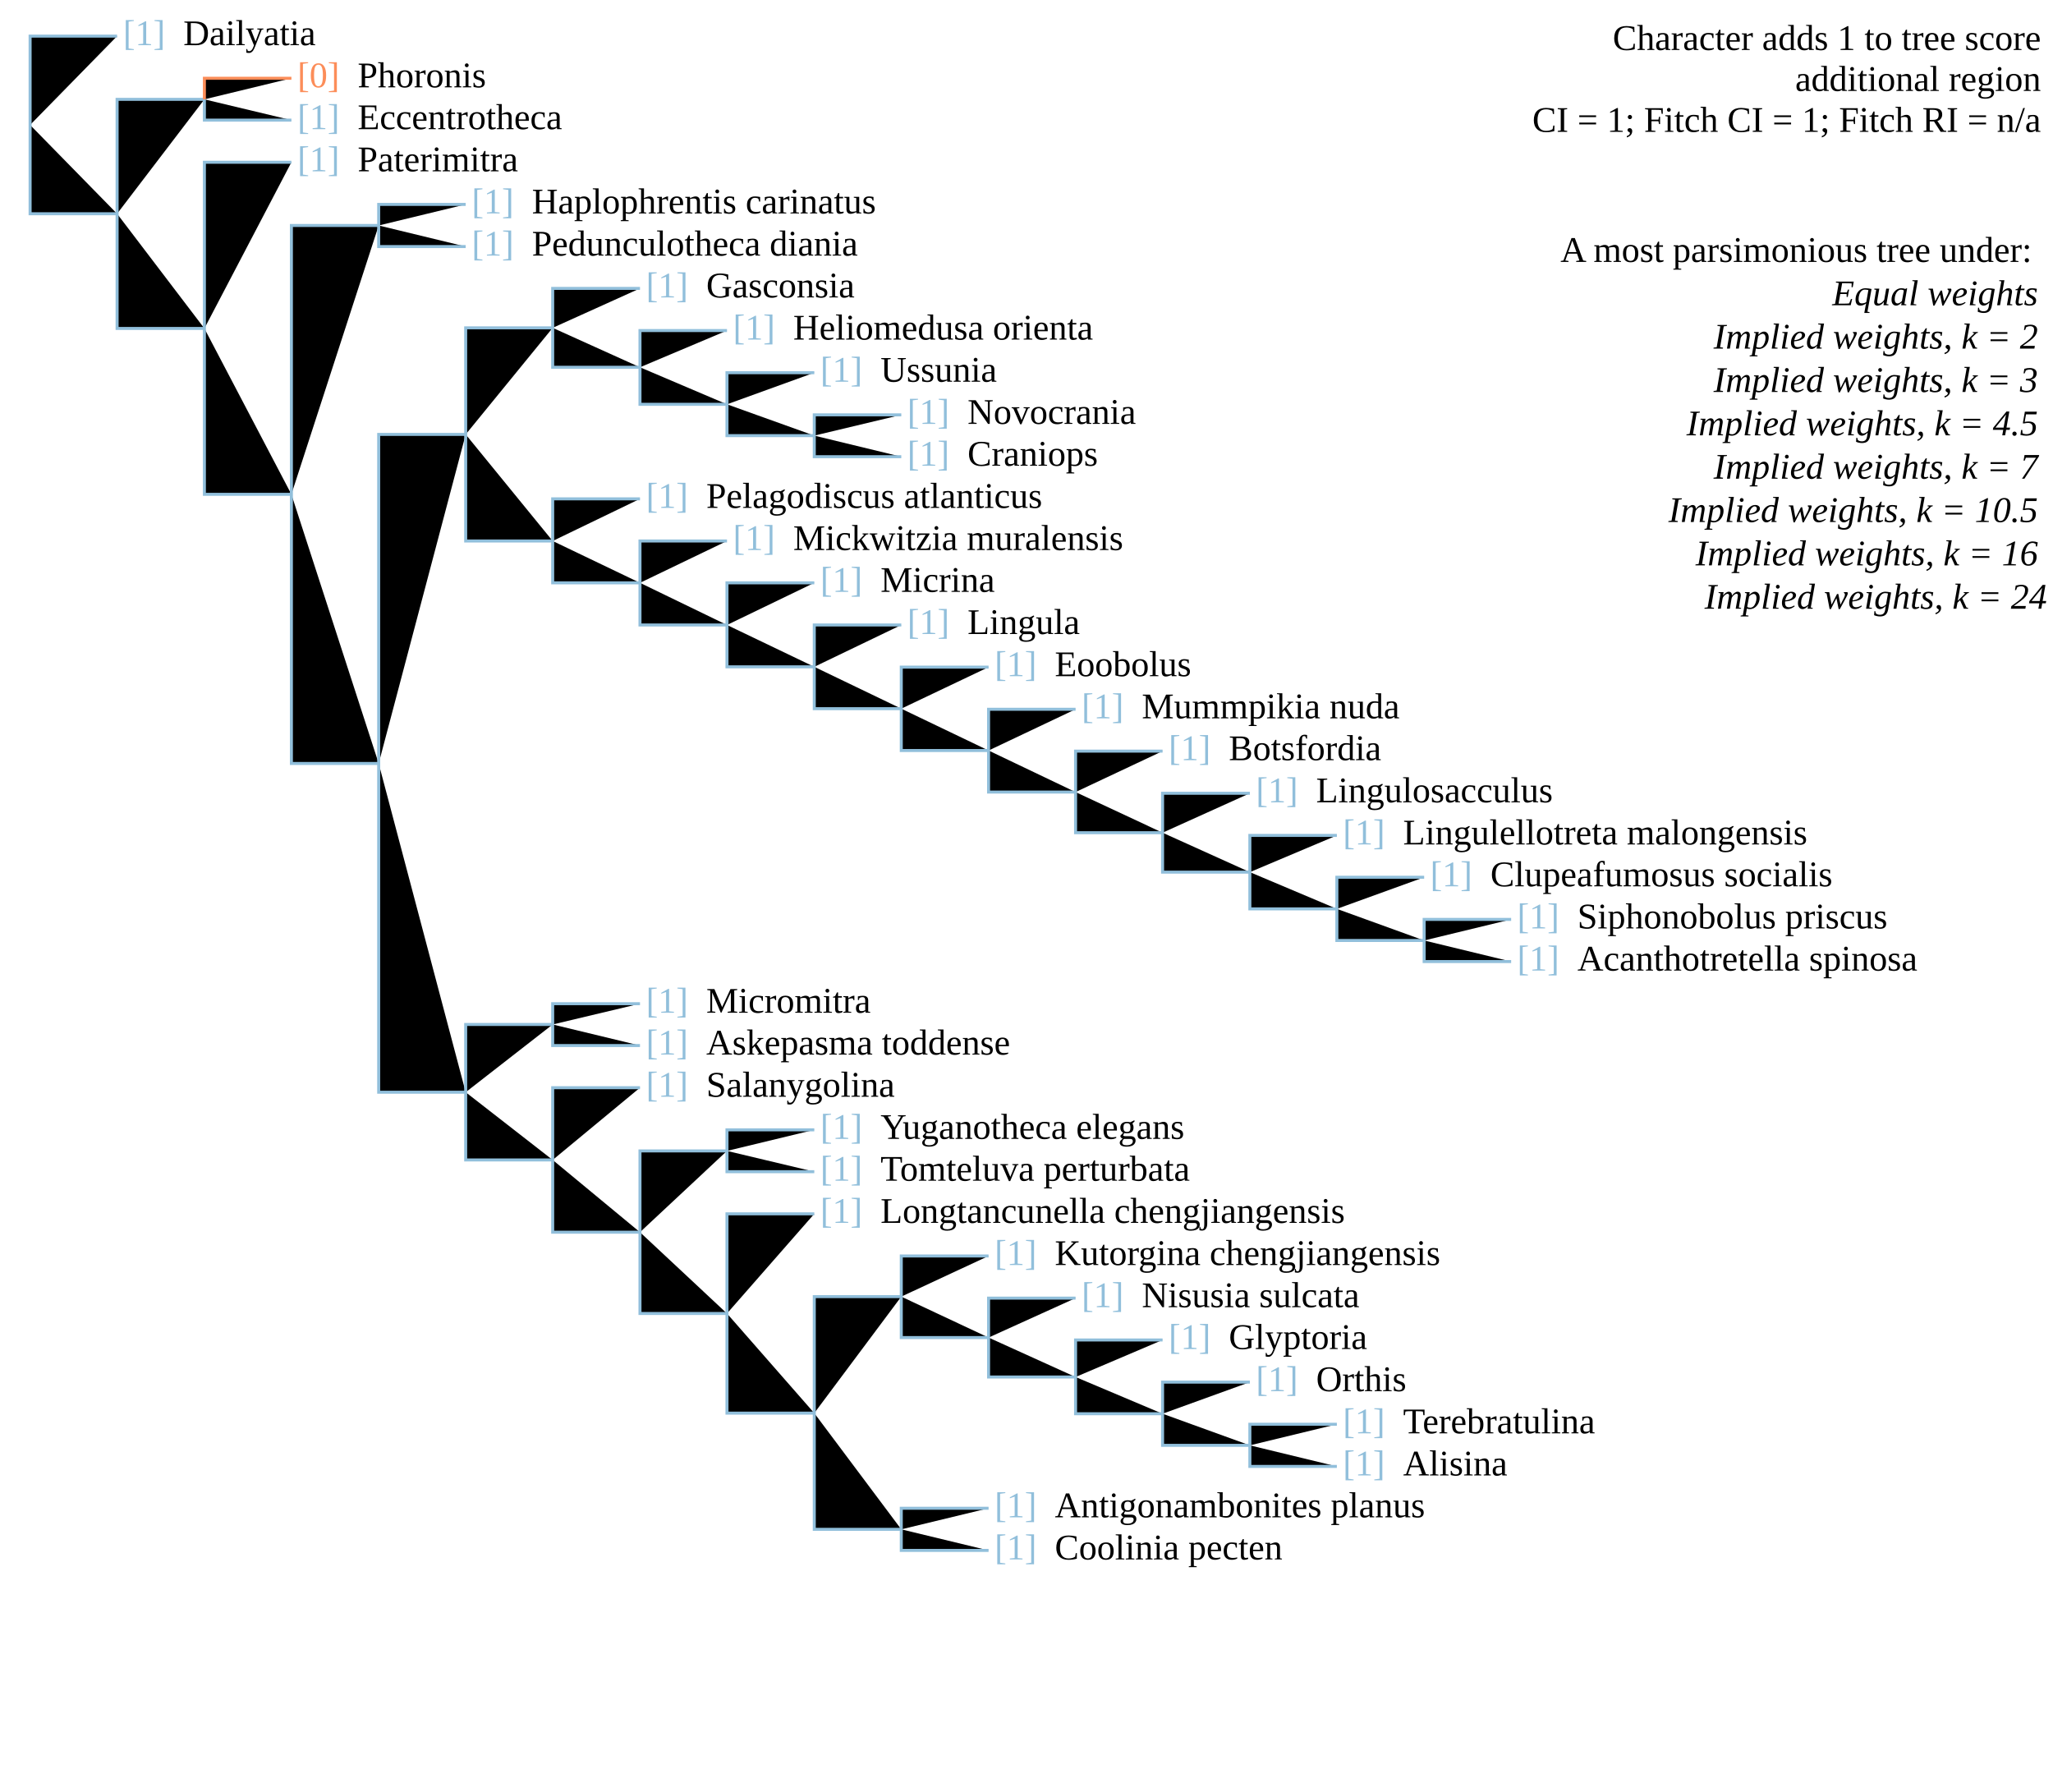
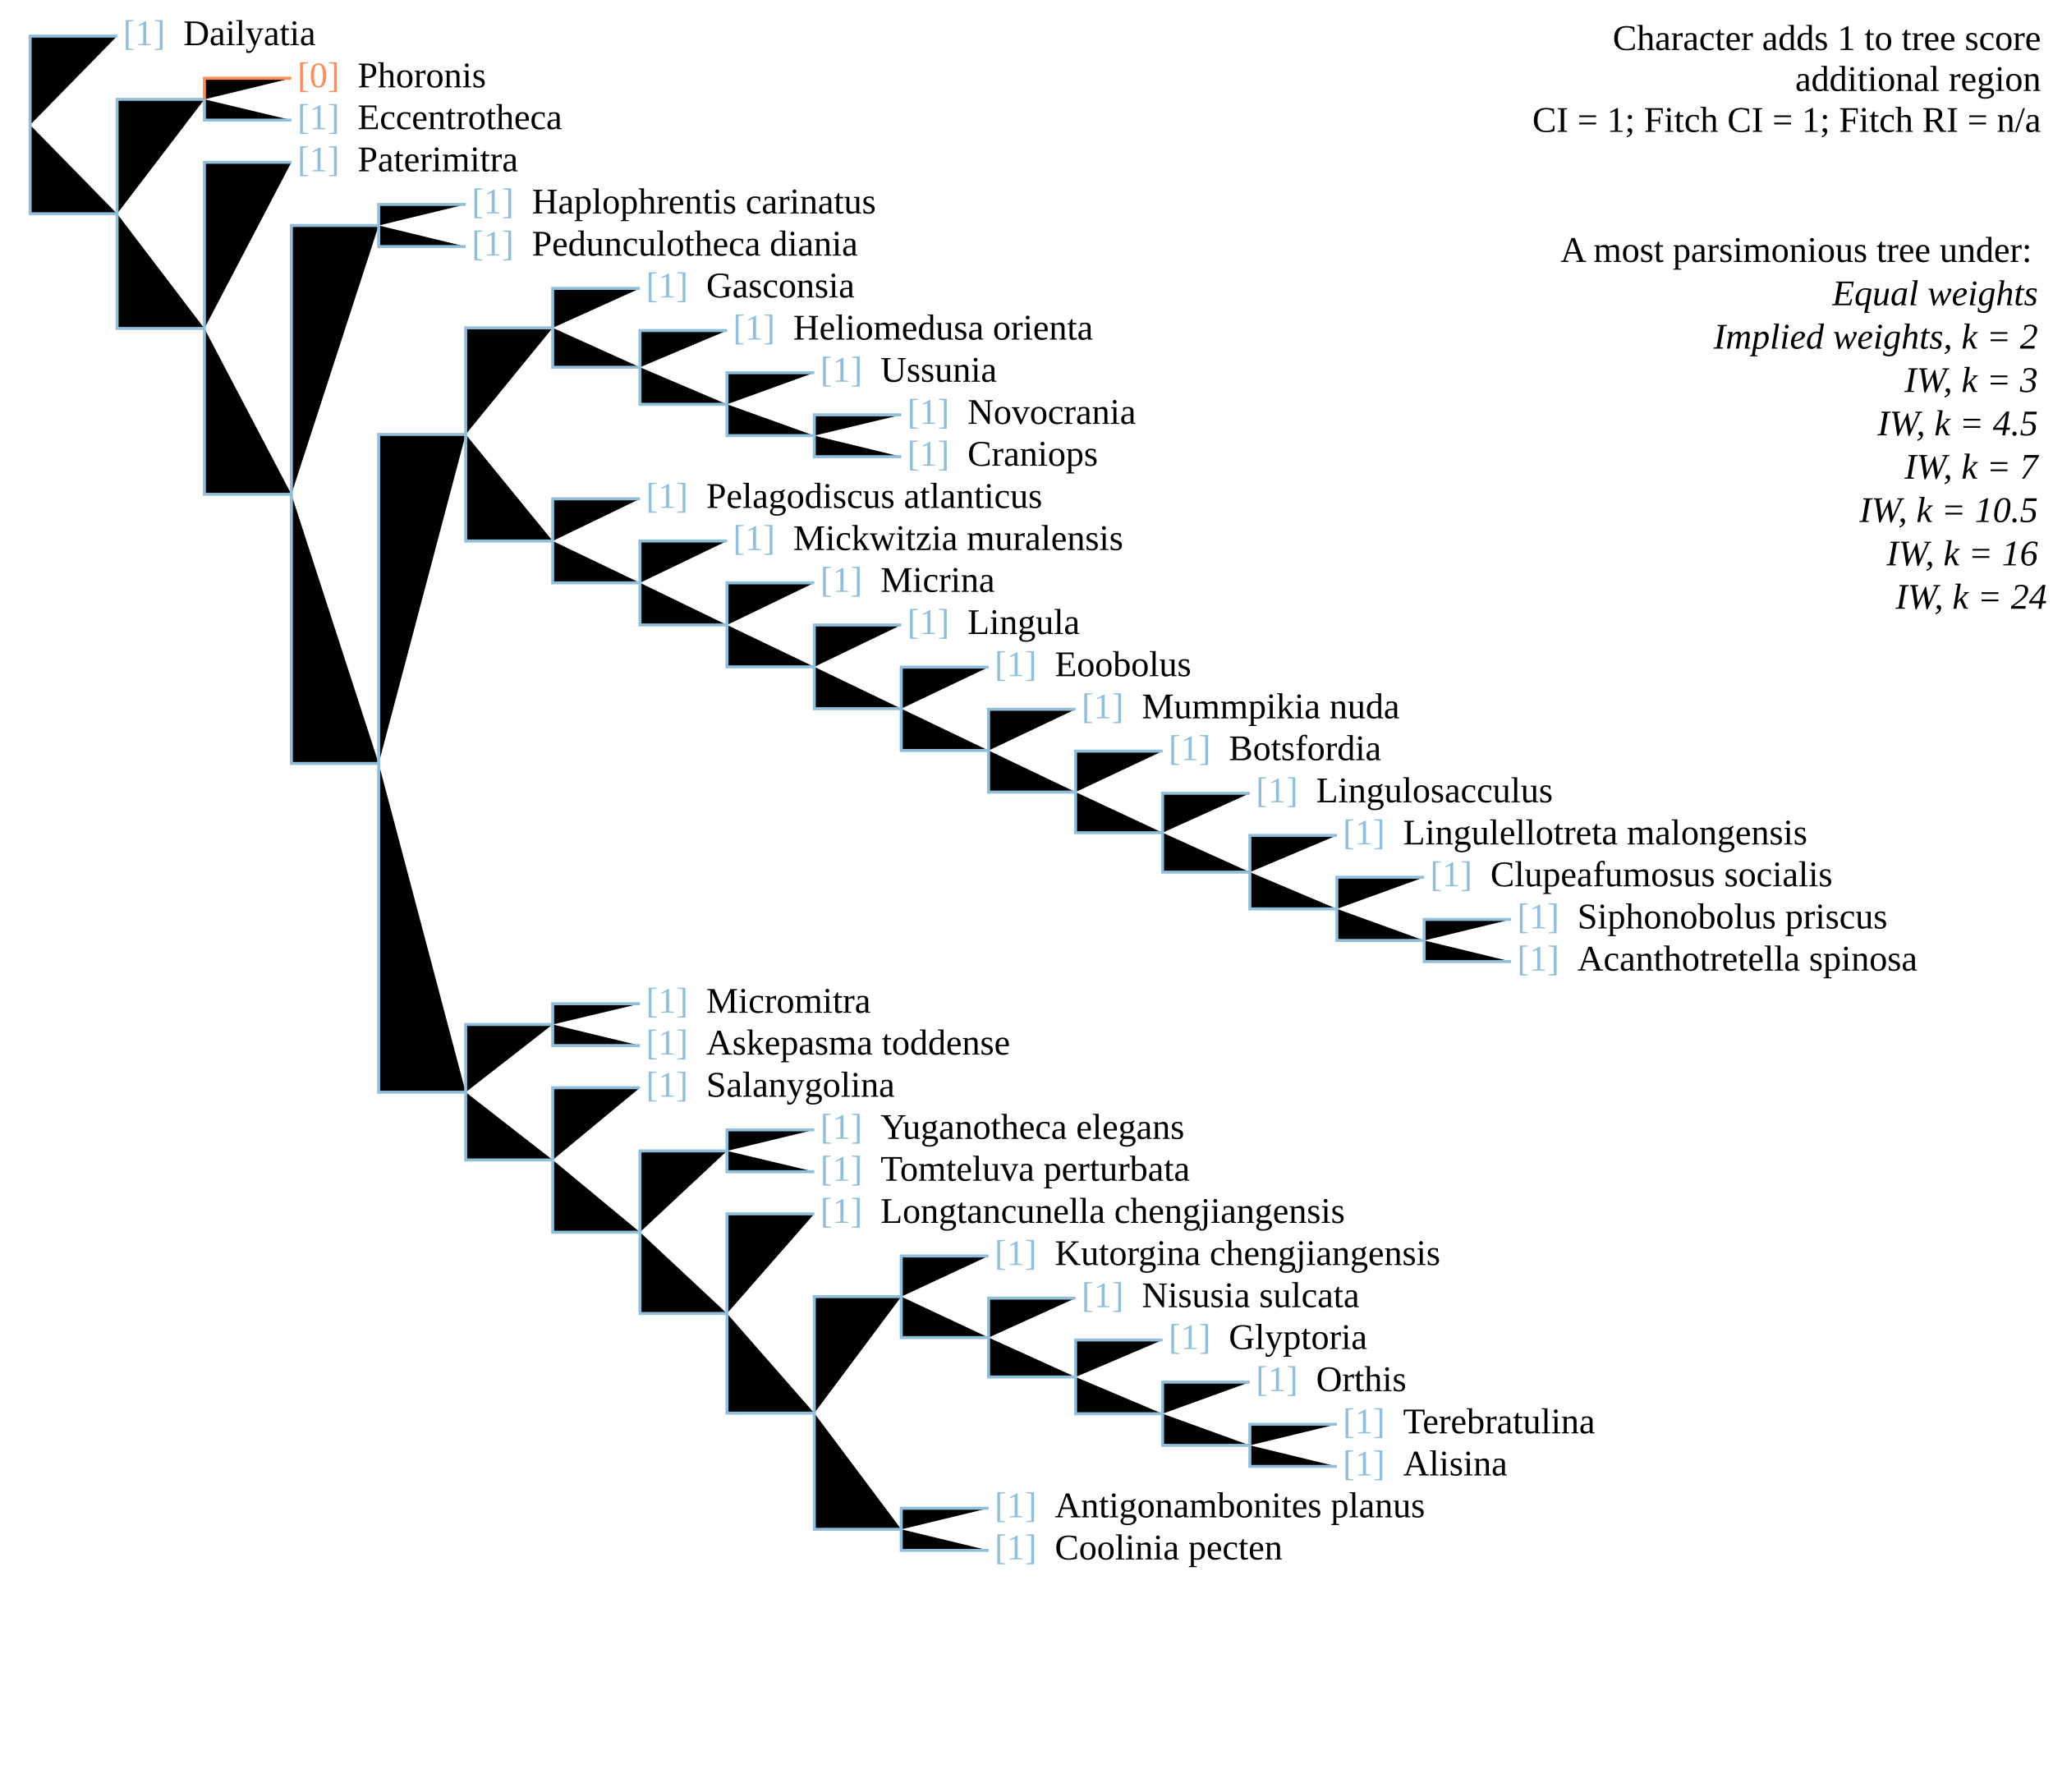
<svg xmlns="http://www.w3.org/2000/svg" version="1.1" width="682" height="595" class="tree" char="1">
  <text x="678" y="16.6" text-anchor="end" class="stepsLabel">Character adds <tspan class="score">1</tspan> to tree score</text>
  <text x="678" y="30.2" text-anchor="end" class="stepsLabel">
    <tspan class="score" /> additional region</text>
  <text x="678" y="43.8" text-anchor="end" class="stepsLabel">CI = 1; Fitch CI = 1; Fitch RI = n/a</text>
  <text x="678" y="71" text-anchor="end" class="stepsLabel">
    <tspan dy="16">A most parsimonious tree under:</tspan>
    <tspan x="680" style="font-style:italic" class="thisAn" dy="1.2em">Equal weights</tspan>
    <tspan x="680" style="font-style:italic" class="notThisAn" dy="1.2em">Implied weights, k = 2</tspan>
-     <tspan x="680" style="font-style:italic" class="notThisAn" dy="1.2em">Implied weights, k = 3</tspan>
-     <tspan x="680" style="font-style:italic" class="notThisAn" dy="1.2em">Implied weights, k = 4.5</tspan>
-     <tspan x="680" style="font-style:italic" class="notThisAn" dy="1.2em">Implied weights, k = 7</tspan>
-     <tspan x="680" style="font-style:italic" class="notThisAn" dy="1.2em">Implied weights, k = 10.5</tspan>
-     <tspan x="680" style="font-style:italic" class="notThisAn" dy="1.2em">Implied weights, k = 16</tspan>
-     <tspan x="680" style="font-style:italic" class="notThisAn" dy="1.2em">Implied weights, k = 24</tspan>
+     <tspan x="680" style="font-style:italic" class="notThisAn" dy="1.2em">IW, k = 3</tspan>
+     <tspan x="680" style="font-style:italic" class="notThisAn" dy="1.2em">IW, k = 4.5</tspan>
+     <tspan x="680" style="font-style:italic" class="notThisAn" dy="1.2em">IW, k = 7</tspan>
+     <tspan x="680" style="font-style:italic" class="notThisAn" dy="1.2em">IW, k = 10.5</tspan>
+     <tspan x="680" style="font-style:italic" class="notThisAn" dy="1.2em">IW, k = 16</tspan>
+     <tspan x="680" style="font-style:italic" class="notThisAn" dy="1.2em">IW, k = 24</tspan>
  </text>
  <text x="40.9" y="15" fill="#91bfdb" class="flag">[1]</text>
  <text x="60.9" y="15" class="taxonLabel">Dailyatia</text>
  <text x="98.8" y="42.9" fill="#91bfdb" class="flag">[1]</text>
  <text x="118.8" y="42.9" class="taxonLabel">Eccentrotheca</text>
  <text x="98.8" y="29" fill="#fc8d59" class="flag">[0]</text>
  <text x="118.8" y="29" class="taxonLabel">Phoronis</text>
  <text x="98.8" y="56.9" fill="#91bfdb" class="flag">[1]</text>
  <text x="118.8" y="56.9" class="taxonLabel">Paterimitra</text>
  <text x="156.7" y="84.9" fill="#91bfdb" class="flag">[1]</text>
  <text x="176.7" y="84.9" class="taxonLabel">Pedunculotheca diania</text>
  <text x="156.7" y="70.9" fill="#91bfdb" class="flag">[1]</text>
  <text x="176.7" y="70.9" class="taxonLabel">Haplophrentis carinatus</text>
  <text x="214.6" y="98.8" fill="#91bfdb" class="flag">[1]</text>
  <text x="234.6" y="98.8" class="taxonLabel">Gasconsia</text>
  <text x="243.5" y="112.8" fill="#91bfdb" class="flag">[1]</text>
  <text x="263.5" y="112.8" class="taxonLabel">Heliomedusa orienta</text>
  <text x="272.5" y="126.8" fill="#91bfdb" class="flag">[1]</text>
  <text x="292.5" y="126.8" class="taxonLabel">Ussunia</text>
  <text x="301.4" y="154.7" fill="#91bfdb" class="flag">[1]</text>
  <text x="321.4" y="154.7" class="taxonLabel">Craniops</text>
  <text x="301.4" y="140.8" fill="#91bfdb" class="flag">[1]</text>
  <text x="321.4" y="140.8" class="taxonLabel">Novocrania</text>
  <text x="214.6" y="168.7" fill="#91bfdb" class="flag">[1]</text>
  <text x="234.6" y="168.7" class="taxonLabel">Pelagodiscus atlanticus</text>
  <text x="243.5" y="182.7" fill="#91bfdb" class="flag">[1]</text>
  <text x="263.5" y="182.7" class="taxonLabel">Mickwitzia muralensis</text>
  <text x="272.5" y="196.6" fill="#91bfdb" class="flag">[1]</text>
  <text x="292.5" y="196.6" class="taxonLabel">Micrina</text>
  <text x="301.4" y="210.6" fill="#91bfdb" class="flag">[1]</text>
  <text x="321.4" y="210.6" class="taxonLabel">Lingula</text>
  <text x="330.4" y="224.6" fill="#91bfdb" class="flag">[1]</text>
  <text x="350.4" y="224.6" class="taxonLabel">Eoobolus</text>
  <text x="359.3" y="238.6" fill="#91bfdb" class="flag">[1]</text>
  <text x="379.3" y="238.6" class="taxonLabel">Mummpikia nuda</text>
  <text x="388.2" y="252.5" fill="#91bfdb" class="flag">[1]</text>
  <text x="408.2" y="252.5" class="taxonLabel">Botsfordia</text>
  <text x="417.2" y="266.5" fill="#91bfdb" class="flag">[1]</text>
  <text x="437.2" y="266.5" class="taxonLabel">Lingulosacculus</text>
  <text x="446.1" y="280.5" fill="#91bfdb" class="flag">[1]</text>
  <text x="466.1" y="280.5" class="taxonLabel">Lingulellotreta malongensis</text>
  <text x="475.1" y="294.4" fill="#91bfdb" class="flag">[1]</text>
  <text x="495.1" y="294.4" class="taxonLabel">Clupeafumosus socialis</text>
  <text x="504" y="322.4" fill="#91bfdb" class="flag">[1]</text>
  <text x="524" y="322.4" class="taxonLabel">Acanthotretella spinosa</text>
  <text x="504" y="308.4" fill="#91bfdb" class="flag">[1]</text>
  <text x="524" y="308.4" class="taxonLabel">Siphonobolus priscus</text>
  <text x="214.6" y="350.3" fill="#91bfdb" class="flag">[1]</text>
  <text x="234.6" y="350.3" class="taxonLabel">Askepasma toddense</text>
  <text x="214.6" y="336.4" fill="#91bfdb" class="flag">[1]</text>
  <text x="234.6" y="336.4" class="taxonLabel">Micromitra</text>
  <text x="214.6" y="364.3" fill="#91bfdb" class="flag">[1]</text>
  <text x="234.6" y="364.3" class="taxonLabel">Salanygolina</text>
  <text x="272.5" y="392.2" fill="#91bfdb" class="flag">[1]</text>
  <text x="292.5" y="392.2" class="taxonLabel">Tomteluva perturbata</text>
  <text x="272.5" y="378.3" fill="#91bfdb" class="flag">[1]</text>
  <text x="292.5" y="378.3" class="taxonLabel">Yuganotheca elegans</text>
  <text x="330.4" y="420.2" fill="#91bfdb" class="flag">[1]</text>
  <text x="350.4" y="420.2" class="taxonLabel">Kutorgina chengjiangensis</text>
  <text x="359.3" y="434.2" fill="#91bfdb" class="flag">[1]</text>
  <text x="379.3" y="434.2" class="taxonLabel">Nisusia sulcata</text>
  <text x="388.2" y="448.1" fill="#91bfdb" class="flag">[1]</text>
  <text x="408.2" y="448.1" class="taxonLabel">Glyptoria</text>
  <text x="272.5" y="406.2" fill="#91bfdb" class="flag">[1]</text>
  <text x="292.5" y="406.2" class="taxonLabel">Longtancunella chengjiangensis</text>
  <text x="446.1" y="490.1" fill="#91bfdb" class="flag">[1]</text>
  <text x="466.1" y="490.1" class="taxonLabel">Alisina</text>
  <text x="417.2" y="462.1" fill="#91bfdb" class="flag">[1]</text>
  <text x="437.2" y="462.1" class="taxonLabel">Orthis</text>
  <text x="446.1" y="476.1" fill="#91bfdb" class="flag">[1]</text>
  <text x="466.1" y="476.1" class="taxonLabel">Terebratulina</text>
  <text x="330.4" y="518" fill="#91bfdb" class="flag">[1]</text>
  <text x="350.4" y="518" class="taxonLabel">Coolinia pecten</text>
  <text x="330.4" y="504" fill="#91bfdb" class="flag">[1]</text>
  <text x="350.4" y="504" class="taxonLabel">Antigonambonites planus</text>
  <path d="M10,41.5V12H38.9M10,41.5V71H38.9M38.9,71V33H67.9M67.9,33V39.9H96.8M38.9,71V109.1H67.9M67.9,109.1V53.9H96.8M67.9,109.1V164.2H96.8M96.8,164.2V74.9H125.8M125.8,74.9V67.9H154.7M125.8,74.9V81.9H154.7M96.8,164.2V253.6H125.8M125.8,253.6V144.3H154.7M154.7,144.3V108.9H183.6M183.6,108.9V95.8H212.6M183.6,108.9V122H212.6M212.6,122V109.8H241.5M212.6,122V134.3H241.5M241.5,134.3V123.8H270.5M241.5,134.3V144.7H270.5M270.5,144.7V137.8H299.4M270.5,144.7V151.7H299.4M154.7,144.3V179.7H183.6M183.6,179.7V165.7H212.6M183.6,179.7V193.6H212.6M212.6,193.6V179.7H241.5M212.6,193.6V207.6H241.5M241.5,207.6V193.6H270.5M241.5,207.6V221.5H270.5M270.5,221.5V207.6H299.4M270.5,221.5V235.4H299.4M299.4,235.4V221.6H328.4M299.4,235.4V249.3H328.4M328.4,249.3V235.6H357.3M328.4,249.3V263.1H357.3M357.3,263.1V249.5H386.2M357.3,263.1V276.6H386.2M386.2,276.6V263.5H415.2M386.2,276.6V289.7H415.2M415.2,289.7V277.5H444.1M415.2,289.7V301.9H444.1M444.1,301.9V291.4H473.1M444.1,301.9V312.4H473.1M473.1,312.4V305.4H502M473.1,312.4V319.4H502M125.8,253.6V362.8H154.7M154.7,362.8V340.3H183.6M183.6,340.3V333.4H212.6M183.6,340.3V347.3H212.6M154.7,362.8V385.3H183.6M183.6,385.3V361.3H212.6M183.6,385.3V409.3H212.6M212.6,409.3V382.3H241.5M241.5,382.3V375.3H270.5M241.5,382.3V389.2H270.5M212.6,409.3V436.3H241.5M241.5,436.3V403.2H270.5M241.5,436.3V469.4H270.5M270.5,469.4V430.7H299.4M299.4,430.7V417.2H328.4M299.4,430.7V444.3H328.4M328.4,444.3V431.2H357.3M328.4,444.3V457.4H357.3M357.3,457.4V445.1H386.2M357.3,457.4V469.6H386.2M386.2,469.6V459.1H415.2M386.2,469.6V480.1H415.2M415.2,480.1V473.1H444.1M415.2,480.1V487.1H444.1M270.5,469.4V508H299.4M299.4,508V501H328.4M299.4,508V515H328.4" stroke="#91bfdb" />
  <path d="M67.9,33V26H96.8" stroke="#fc8d59" />
</svg>
